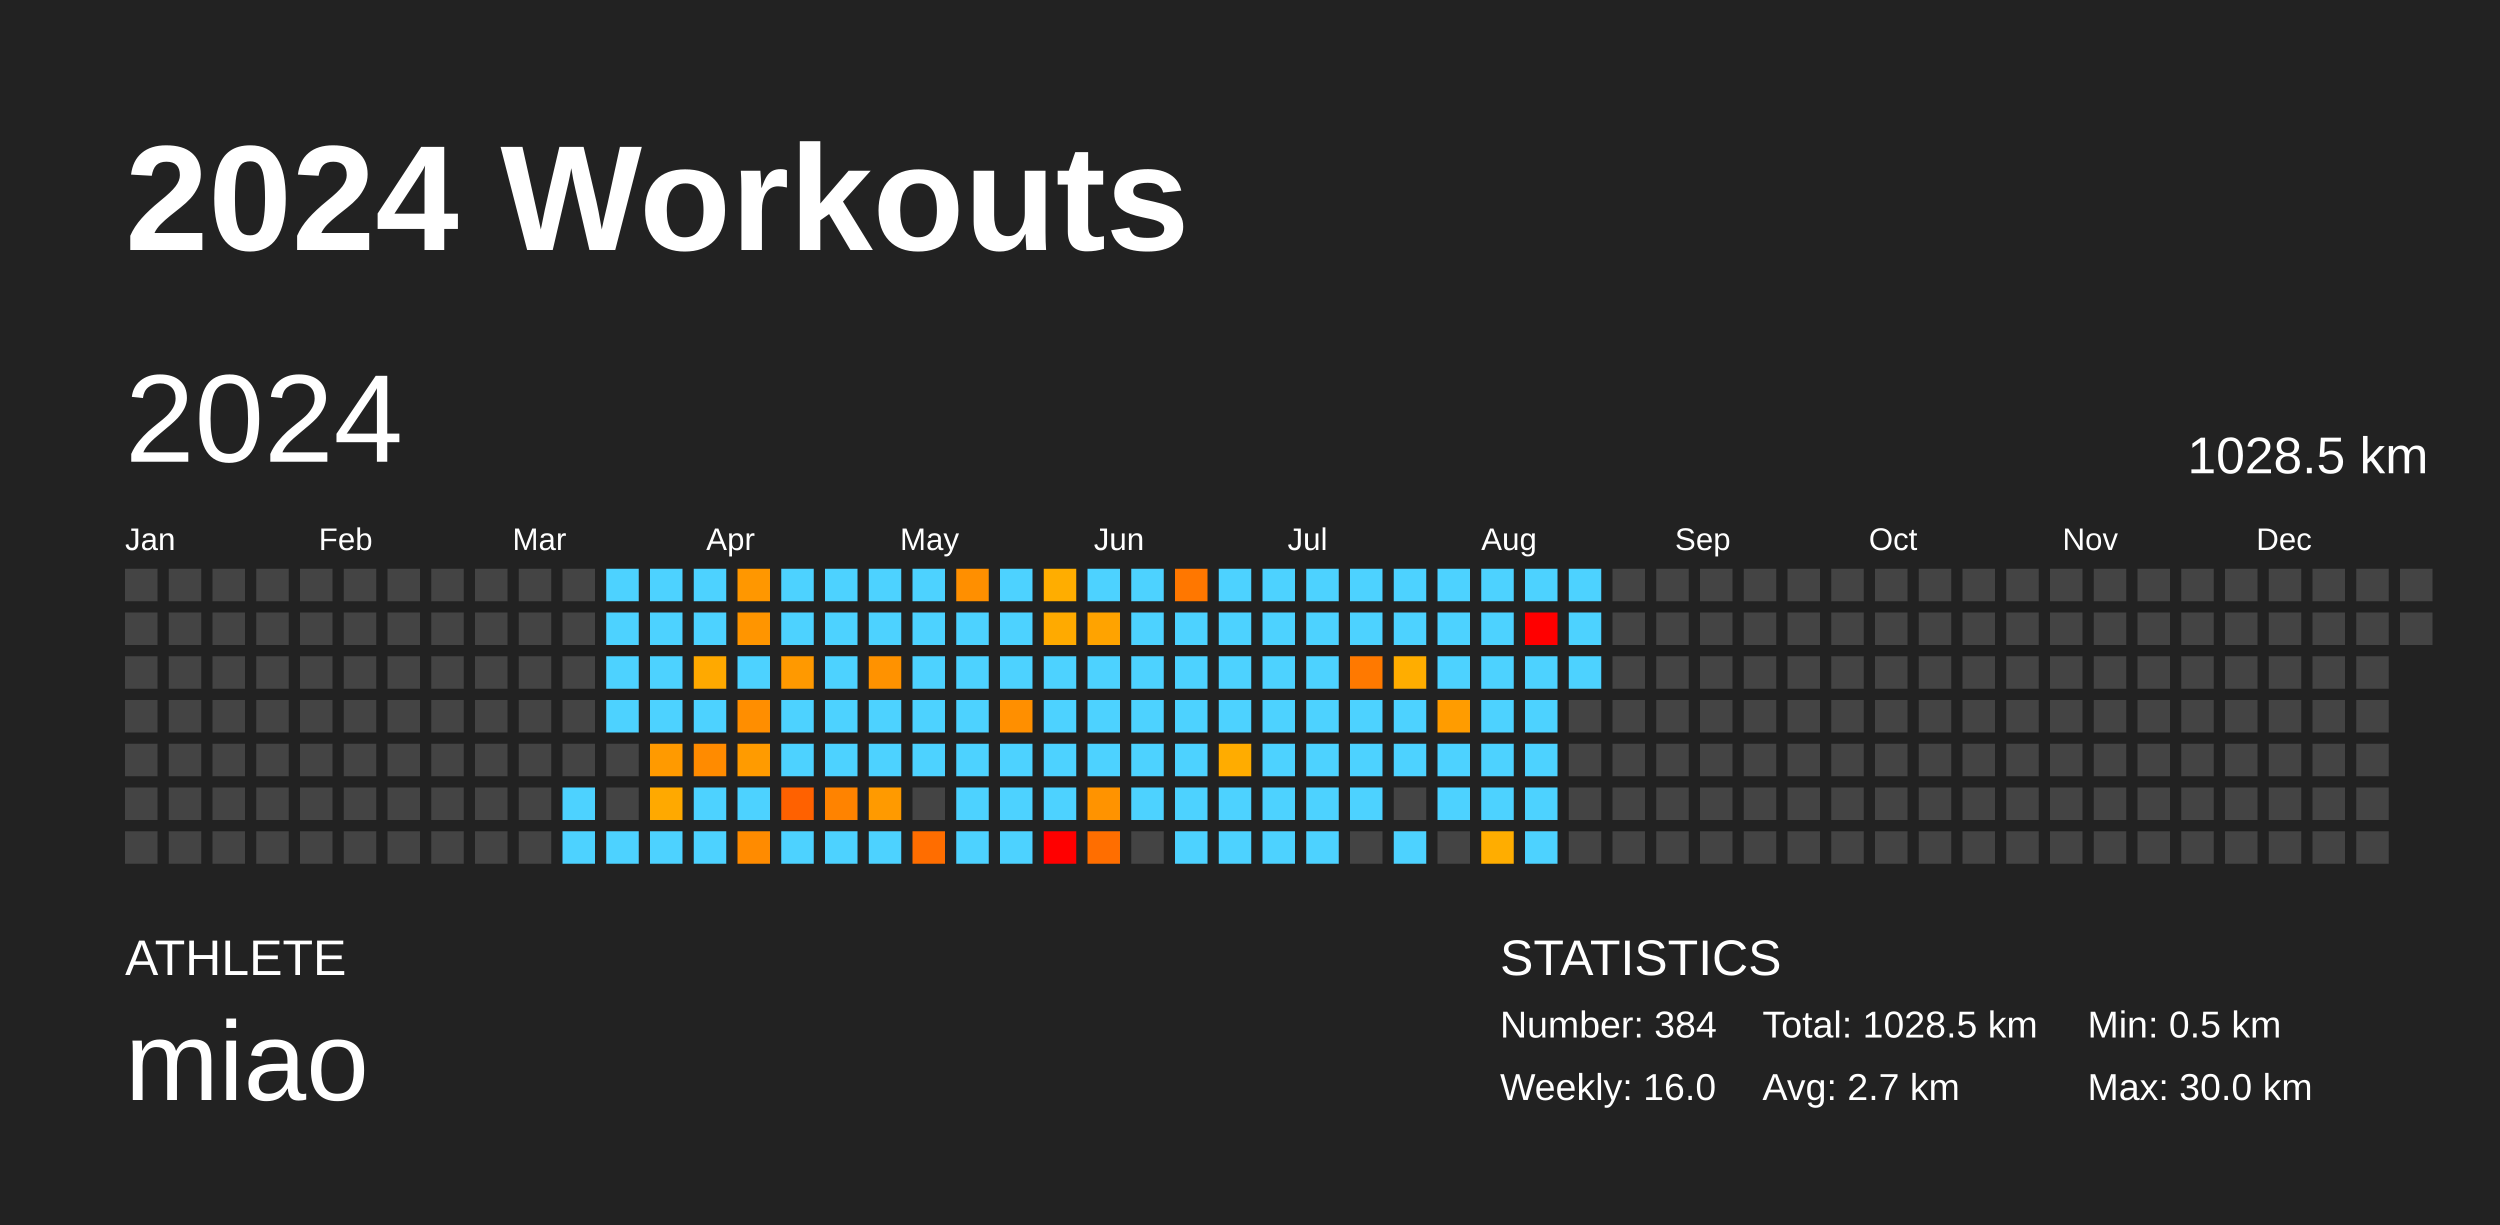
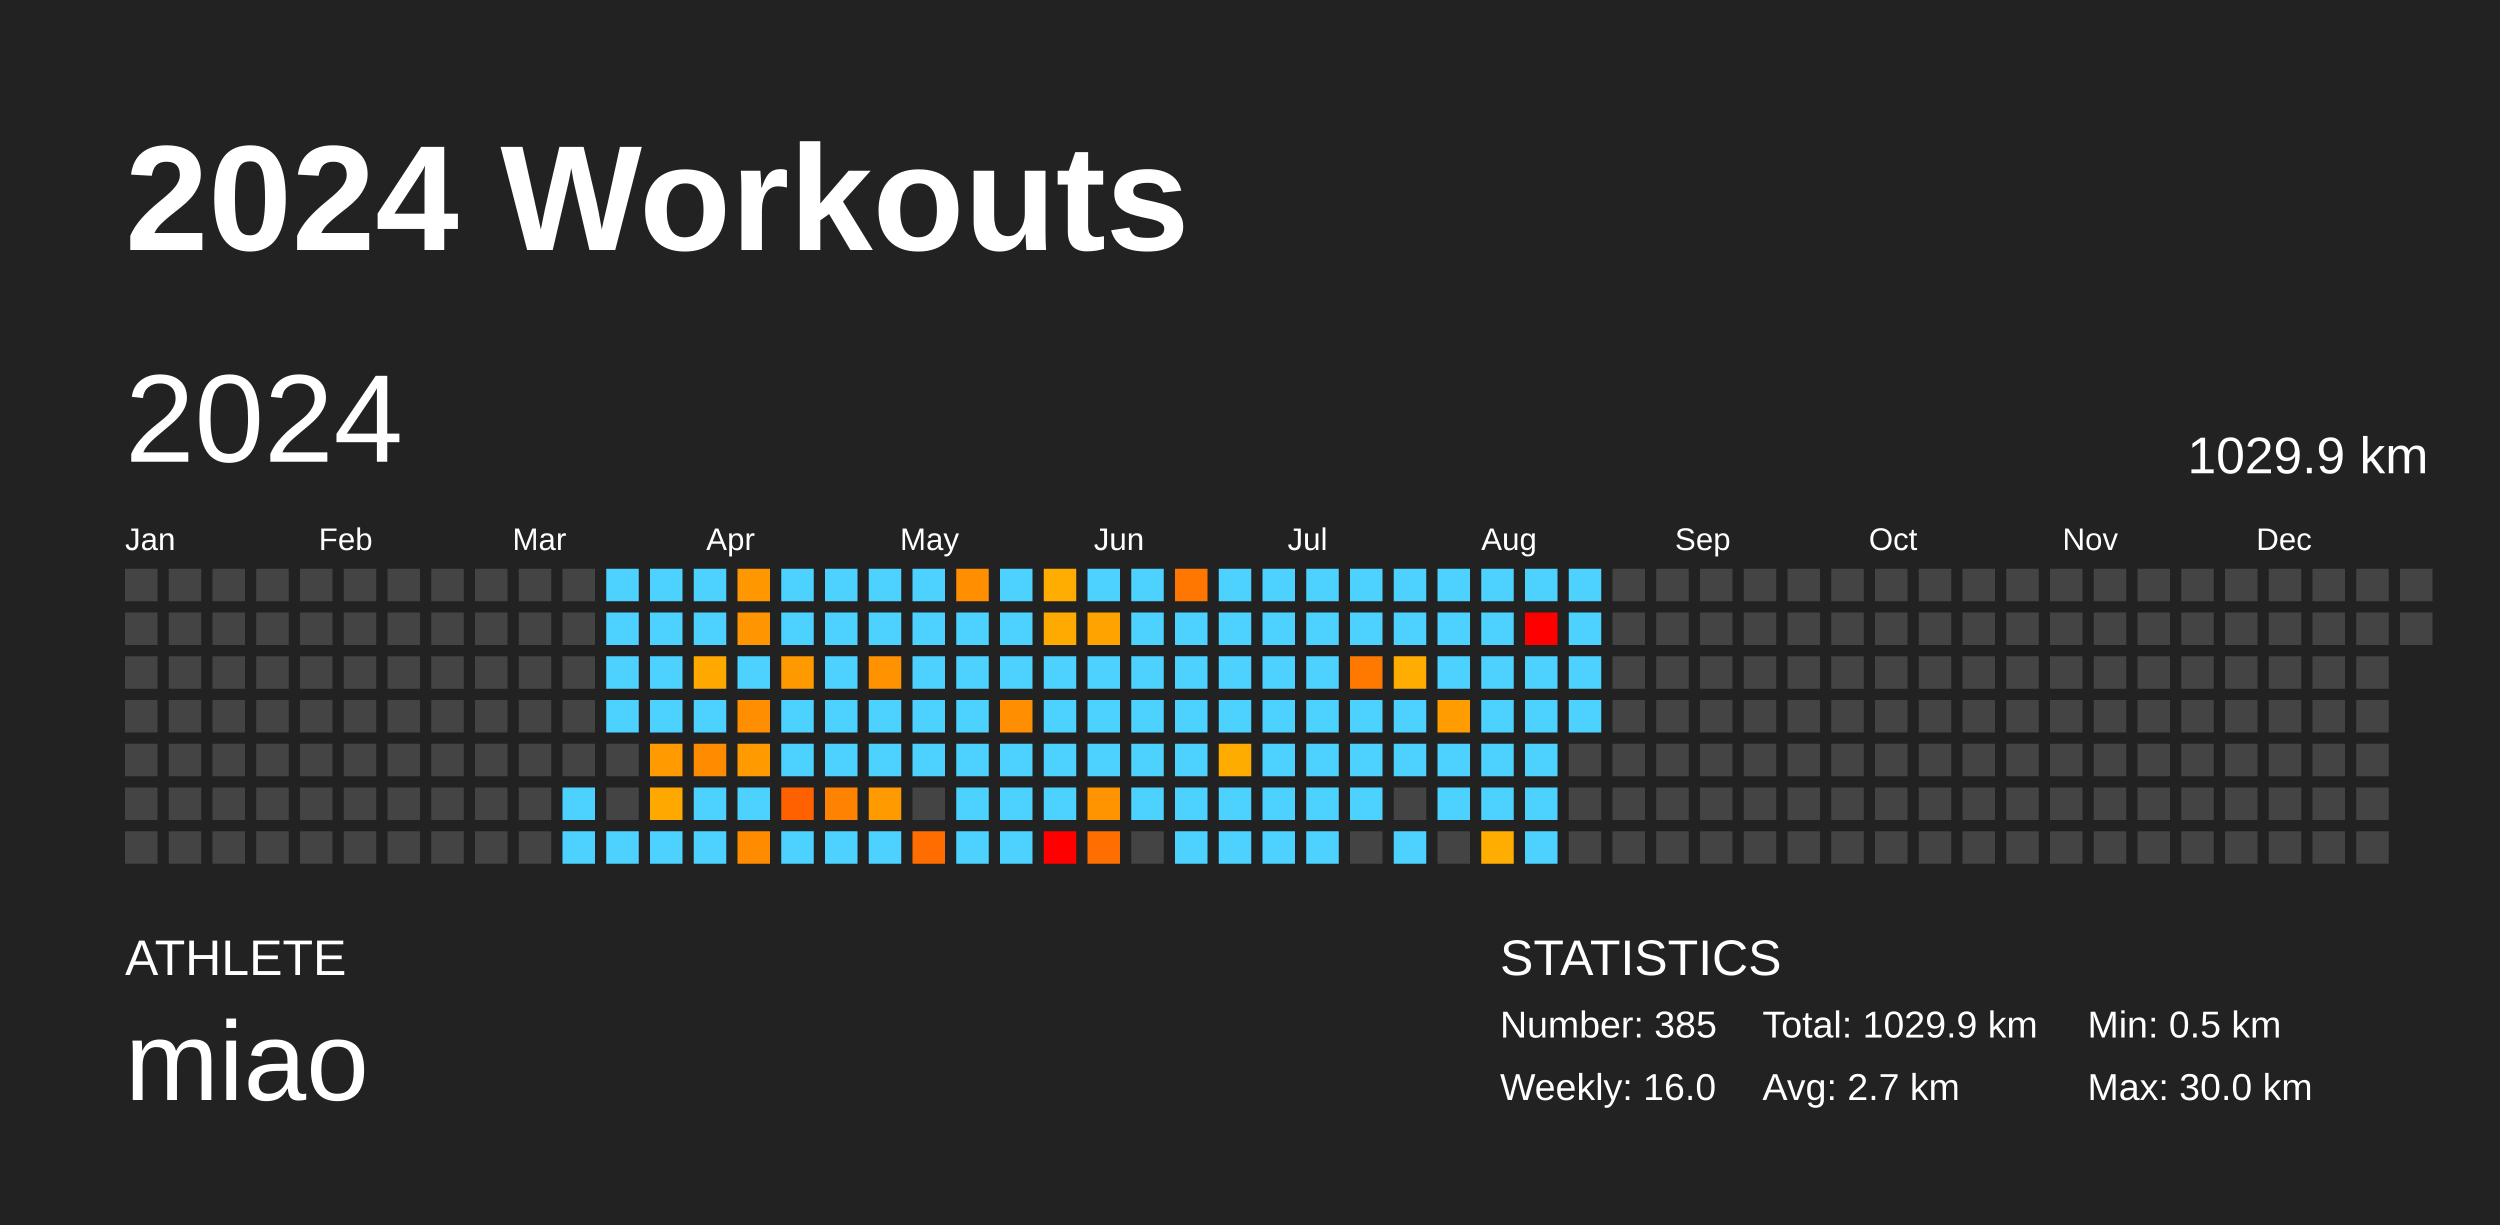
<svg xmlns="http://www.w3.org/2000/svg" baseProfile="full" height="98mm" version="1.1" viewBox="0,0,200,98" width="200mm">
  <defs />
  <rect fill="#222222" height="98" width="200" x="0" y="0" />
  <text fill="#FFFFFF" style="font-size:12px; font-family:Arial; font-weight:bold;" x="10" y="20">2024 Workouts</text>
  <text fill="#FFFFFF" style="font-size:4px; font-family:Arial" x="10" y="78">ATHLETE</text>
  <text fill="#FFFFFF" style="font-size:9px; font-family:Arial" x="10" y="88">miao</text>
  <text fill="#FFFFFF" style="font-size:4px; font-family:Arial" x="120" y="78">STATISTICS</text>
-   <text fill="#FFFFFF" style="font-size:3px; font-family:Arial" x="120" y="83">Number: 384</text>
+   <text fill="#FFFFFF" style="font-size:3px; font-family:Arial" x="120" y="83">Number: 385</text>
  <text fill="#FFFFFF" style="font-size:3px; font-family:Arial" x="120" y="88">Weekly: 16.0</text>
-   <text fill="#FFFFFF" style="font-size:3px; font-family:Arial" x="141" y="83">Total: 1028.5 km</text>
+   <text fill="#FFFFFF" style="font-size:3px; font-family:Arial" x="141" y="83">Total: 1029.9 km</text>
  <text fill="#FFFFFF" style="font-size:3px; font-family:Arial" x="141" y="88">Avg: 2.7 km</text>
  <text fill="#FFFFFF" style="font-size:3px; font-family:Arial" x="167" y="83">Min: 0.5 km</text>
  <text fill="#FFFFFF" style="font-size:3px; font-family:Arial" x="167" y="88">Max: 30.0 km</text>
  <text dominant-baseline="hanging" fill="#FFFFFF" style="font-size:10.0px; font-family:Arial;" x="10" y="30">2024</text>
-   <text dominant-baseline="hanging" fill="#FFFFFF" style="font-size:4.125px; font-family:Arial;" x="175" y="35">1028.5 km</text>
+   <text dominant-baseline="hanging" fill="#FFFFFF" style="font-size:4.125px; font-family:Arial;" x="175" y="35">1029.9 km</text>
  <text fill="#FFFFFF" style="font-size:2.5px; font-family:Arial" x="10.0" y="44">Jan</text>
  <text fill="#FFFFFF" style="font-size:2.5px; font-family:Arial" x="25.5" y="44">Feb</text>
  <text fill="#FFFFFF" style="font-size:2.5px; font-family:Arial" x="41.0" y="44">Mar</text>
  <text fill="#FFFFFF" style="font-size:2.5px; font-family:Arial" x="56.5" y="44">Apr</text>
  <text fill="#FFFFFF" style="font-size:2.5px; font-family:Arial" x="72.0" y="44">May</text>
  <text fill="#FFFFFF" style="font-size:2.5px; font-family:Arial" x="87.5" y="44">Jun</text>
  <text fill="#FFFFFF" style="font-size:2.5px; font-family:Arial" x="103.0" y="44">Jul</text>
  <text fill="#FFFFFF" style="font-size:2.5px; font-family:Arial" x="118.5" y="44">Aug</text>
  <text fill="#FFFFFF" style="font-size:2.5px; font-family:Arial" x="134.0" y="44">Sep</text>
  <text fill="#FFFFFF" style="font-size:2.5px; font-family:Arial" x="149.5" y="44">Oct</text>
  <text fill="#FFFFFF" style="font-size:2.5px; font-family:Arial" x="165.0" y="44">Nov</text>
  <text fill="#FFFFFF" style="font-size:2.5px; font-family:Arial" x="180.5" y="44">Dec</text>
  <rect fill="#444444" height="2.6" width="2.6" x="10.0" y="45.5" />
  <rect fill="#444444" height="2.6" width="2.6" x="10.0" y="49.0" />
  <rect fill="#444444" height="2.6" width="2.6" x="10.0" y="52.5" />
  <rect fill="#444444" height="2.6" width="2.6" x="10.0" y="56.0" />
  <rect fill="#444444" height="2.6" width="2.6" x="10.0" y="59.5" />
  <rect fill="#444444" height="2.6" width="2.6" x="10.0" y="63.0" />
  <rect fill="#444444" height="2.6" width="2.6" x="10.0" y="66.5" />
  <rect fill="#444444" height="2.6" width="2.6" x="13.5" y="45.5" />
  <rect fill="#444444" height="2.6" width="2.6" x="13.5" y="49.0" />
  <rect fill="#444444" height="2.6" width="2.6" x="13.5" y="52.5" />
  <rect fill="#444444" height="2.6" width="2.6" x="13.5" y="56.0" />
  <rect fill="#444444" height="2.6" width="2.6" x="13.5" y="59.5" />
  <rect fill="#444444" height="2.6" width="2.6" x="13.5" y="63.0" />
  <rect fill="#444444" height="2.6" width="2.6" x="13.5" y="66.5" />
  <rect fill="#444444" height="2.6" width="2.6" x="17.0" y="45.5" />
  <rect fill="#444444" height="2.6" width="2.6" x="17.0" y="49.0" />
  <rect fill="#444444" height="2.6" width="2.6" x="17.0" y="52.5" />
  <rect fill="#444444" height="2.6" width="2.6" x="17.0" y="56.0" />
  <rect fill="#444444" height="2.6" width="2.6" x="17.0" y="59.5" />
  <rect fill="#444444" height="2.6" width="2.6" x="17.0" y="63.0" />
  <rect fill="#444444" height="2.6" width="2.6" x="17.0" y="66.5" />
  <rect fill="#444444" height="2.6" width="2.6" x="20.5" y="45.5" />
  <rect fill="#444444" height="2.6" width="2.6" x="20.5" y="49.0" />
  <rect fill="#444444" height="2.6" width="2.6" x="20.5" y="52.5" />
  <rect fill="#444444" height="2.6" width="2.6" x="20.5" y="56.0" />
  <rect fill="#444444" height="2.6" width="2.6" x="20.5" y="59.5" />
  <rect fill="#444444" height="2.6" width="2.6" x="20.5" y="63.0" />
  <rect fill="#444444" height="2.6" width="2.6" x="20.5" y="66.5" />
  <rect fill="#444444" height="2.6" width="2.6" x="24.0" y="45.5" />
  <rect fill="#444444" height="2.6" width="2.6" x="24.0" y="49.0" />
  <rect fill="#444444" height="2.6" width="2.6" x="24.0" y="52.5" />
  <rect fill="#444444" height="2.6" width="2.6" x="24.0" y="56.0" />
  <rect fill="#444444" height="2.6" width="2.6" x="24.0" y="59.5" />
  <rect fill="#444444" height="2.6" width="2.6" x="24.0" y="63.0" />
  <rect fill="#444444" height="2.6" width="2.6" x="24.0" y="66.5" />
  <rect fill="#444444" height="2.6" width="2.6" x="27.5" y="45.5" />
  <rect fill="#444444" height="2.6" width="2.6" x="27.5" y="49.0" />
  <rect fill="#444444" height="2.6" width="2.6" x="27.5" y="52.5" />
  <rect fill="#444444" height="2.6" width="2.6" x="27.5" y="56.0" />
  <rect fill="#444444" height="2.6" width="2.6" x="27.5" y="59.5" />
  <rect fill="#444444" height="2.6" width="2.6" x="27.5" y="63.0" />
  <rect fill="#444444" height="2.6" width="2.6" x="27.5" y="66.5" />
  <rect fill="#444444" height="2.6" width="2.6" x="31.0" y="45.5" />
  <rect fill="#444444" height="2.6" width="2.6" x="31.0" y="49.0" />
  <rect fill="#444444" height="2.6" width="2.6" x="31.0" y="52.5" />
  <rect fill="#444444" height="2.6" width="2.6" x="31.0" y="56.0" />
  <rect fill="#444444" height="2.6" width="2.6" x="31.0" y="59.5" />
  <rect fill="#444444" height="2.6" width="2.6" x="31.0" y="63.0" />
  <rect fill="#444444" height="2.6" width="2.6" x="31.0" y="66.5" />
  <rect fill="#444444" height="2.6" width="2.6" x="34.5" y="45.5" />
  <rect fill="#444444" height="2.6" width="2.6" x="34.5" y="49.0" />
  <rect fill="#444444" height="2.6" width="2.6" x="34.5" y="52.5" />
  <rect fill="#444444" height="2.6" width="2.6" x="34.5" y="56.0" />
  <rect fill="#444444" height="2.6" width="2.6" x="34.5" y="59.5" />
  <rect fill="#444444" height="2.6" width="2.6" x="34.5" y="63.0" />
  <rect fill="#444444" height="2.6" width="2.6" x="34.5" y="66.5" />
  <rect fill="#444444" height="2.6" width="2.6" x="38.0" y="45.5" />
  <rect fill="#444444" height="2.6" width="2.6" x="38.0" y="49.0" />
  <rect fill="#444444" height="2.6" width="2.6" x="38.0" y="52.5" />
  <rect fill="#444444" height="2.6" width="2.6" x="38.0" y="56.0" />
  <rect fill="#444444" height="2.6" width="2.6" x="38.0" y="59.5" />
  <rect fill="#444444" height="2.6" width="2.6" x="38.0" y="63.0" />
  <rect fill="#444444" height="2.6" width="2.6" x="38.0" y="66.5" />
  <rect fill="#444444" height="2.6" width="2.6" x="41.5" y="45.5" />
  <rect fill="#444444" height="2.6" width="2.6" x="41.5" y="49.0" />
  <rect fill="#444444" height="2.6" width="2.6" x="41.5" y="52.5" />
  <rect fill="#444444" height="2.6" width="2.6" x="41.5" y="56.0" />
  <rect fill="#444444" height="2.6" width="2.6" x="41.5" y="59.5" />
  <rect fill="#444444" height="2.6" width="2.6" x="41.5" y="63.0" />
  <rect fill="#444444" height="2.6" width="2.6" x="41.5" y="66.5" />
  <rect fill="#444444" height="2.6" width="2.6" x="45.0" y="45.5" />
  <rect fill="#444444" height="2.6" width="2.6" x="45.0" y="49.0" />
  <rect fill="#444444" height="2.6" width="2.6" x="45.0" y="52.5" />
  <rect fill="#444444" height="2.6" width="2.6" x="45.0" y="56.0" />
  <rect fill="#444444" height="2.6" width="2.6" x="45.0" y="59.5" />
  <rect fill="#4dd2ff" height="2.6" width="2.6" x="45.0" y="63.0" />
  <rect fill="#4dd2ff" height="2.6" width="2.6" x="45.0" y="66.5" />
  <rect fill="#4dd2ff" height="2.6" width="2.6" x="48.5" y="45.5" />
  <rect fill="#4dd2ff" height="2.6" width="2.6" x="48.5" y="49.0" />
  <rect fill="#4dd2ff" height="2.6" width="2.6" x="48.5" y="52.5" />
  <rect fill="#4dd2ff" height="2.6" width="2.6" x="48.5" y="56.0" />
  <rect fill="#444444" height="2.6" width="2.6" x="48.5" y="59.5" />
  <rect fill="#444444" height="2.6" width="2.6" x="48.5" y="63.0" />
  <rect fill="#4dd2ff" height="2.6" width="2.6" x="48.5" y="66.5" />
  <rect fill="#4dd2ff" height="2.6" width="2.6" x="52.0" y="45.5" />
  <rect fill="#4dd2ff" height="2.6" width="2.6" x="52.0" y="49.0" />
  <rect fill="#4dd2ff" height="2.6" width="2.6" x="52.0" y="52.5" />
  <rect fill="#4dd2ff" height="2.6" width="2.6" x="52.0" y="56.0" />
  <rect fill="#ff9a00" height="2.6" width="2.6" x="52.0" y="59.5" />
  <rect fill="#ffa900" height="2.6" width="2.6" x="52.0" y="63.0" />
  <rect fill="#4dd2ff" height="2.6" width="2.6" x="52.0" y="66.5" />
  <rect fill="#4dd2ff" height="2.6" width="2.6" x="55.5" y="45.5" />
  <rect fill="#4dd2ff" height="2.6" width="2.6" x="55.5" y="49.0" />
  <rect fill="#ffa900" height="2.6" width="2.6" x="55.5" y="52.5" />
  <rect fill="#4dd2ff" height="2.6" width="2.6" x="55.5" y="56.0" />
  <rect fill="#ff8b00" height="2.6" width="2.6" x="55.5" y="59.5" />
  <rect fill="#4dd2ff" height="2.6" width="2.6" x="55.5" y="63.0" />
  <rect fill="#4dd2ff" height="2.6" width="2.6" x="55.5" y="66.5" />
  <rect fill="#ff9700" height="2.6" width="2.6" x="59.0" y="45.5" />
  <rect fill="#ff9500" height="2.6" width="2.6" x="59.0" y="49.0" />
  <rect fill="#4dd2ff" height="2.6" width="2.6" x="59.0" y="52.5" />
  <rect fill="#ff8e00" height="2.6" width="2.6" x="59.0" y="56.0" />
  <rect fill="#ff9b00" height="2.6" width="2.6" x="59.0" y="59.5" />
  <rect fill="#4dd2ff" height="2.6" width="2.6" x="59.0" y="63.0" />
  <rect fill="#ff8b00" height="2.6" width="2.6" x="59.0" y="66.5" />
  <rect fill="#4dd2ff" height="2.6" width="2.6" x="62.5" y="45.5" />
  <rect fill="#4dd2ff" height="2.6" width="2.6" x="62.5" y="49.0" />
  <rect fill="#ff9900" height="2.6" width="2.6" x="62.5" y="52.5" />
  <rect fill="#4dd2ff" height="2.6" width="2.6" x="62.5" y="56.0" />
  <rect fill="#4dd2ff" height="2.6" width="2.6" x="62.5" y="59.5" />
  <rect fill="#ff6100" height="2.6" width="2.6" x="62.5" y="63.0" />
  <rect fill="#4dd2ff" height="2.6" width="2.6" x="62.5" y="66.5" />
  <rect fill="#4dd2ff" height="2.6" width="2.6" x="66.0" y="45.5" />
  <rect fill="#4dd2ff" height="2.6" width="2.6" x="66.0" y="49.0" />
  <rect fill="#4dd2ff" height="2.6" width="2.6" x="66.0" y="52.5" />
  <rect fill="#4dd2ff" height="2.6" width="2.6" x="66.0" y="56.0" />
  <rect fill="#4dd2ff" height="2.6" width="2.6" x="66.0" y="59.5" />
  <rect fill="#ff8300" height="2.6" width="2.6" x="66.0" y="63.0" />
  <rect fill="#4dd2ff" height="2.6" width="2.6" x="66.0" y="66.5" />
  <rect fill="#4dd2ff" height="2.6" width="2.6" x="69.5" y="45.5" />
  <rect fill="#4dd2ff" height="2.6" width="2.6" x="69.5" y="49.0" />
  <rect fill="#ff9200" height="2.6" width="2.6" x="69.5" y="52.5" />
  <rect fill="#4dd2ff" height="2.6" width="2.6" x="69.5" y="56.0" />
  <rect fill="#4dd2ff" height="2.6" width="2.6" x="69.5" y="59.5" />
  <rect fill="#ff9a00" height="2.6" width="2.6" x="69.5" y="63.0" />
  <rect fill="#4dd2ff" height="2.6" width="2.6" x="69.5" y="66.5" />
  <rect fill="#4dd2ff" height="2.6" width="2.6" x="73.0" y="45.5" />
  <rect fill="#4dd2ff" height="2.6" width="2.6" x="73.0" y="49.0" />
  <rect fill="#4dd2ff" height="2.6" width="2.6" x="73.0" y="52.5" />
  <rect fill="#4dd2ff" height="2.6" width="2.6" x="73.0" y="56.0" />
  <rect fill="#4dd2ff" height="2.6" width="2.6" x="73.0" y="59.5" />
  <rect fill="#444444" height="2.6" width="2.6" x="73.0" y="63.0" />
  <rect fill="#ff6d00" height="2.6" width="2.6" x="73.0" y="66.5" />
  <rect fill="#ff8f00" height="2.6" width="2.6" x="76.5" y="45.5" />
  <rect fill="#4dd2ff" height="2.6" width="2.6" x="76.5" y="49.0" />
  <rect fill="#4dd2ff" height="2.6" width="2.6" x="76.5" y="52.5" />
  <rect fill="#4dd2ff" height="2.6" width="2.6" x="76.5" y="56.0" />
  <rect fill="#4dd2ff" height="2.6" width="2.6" x="76.5" y="59.5" />
  <rect fill="#4dd2ff" height="2.6" width="2.6" x="76.5" y="63.0" />
  <rect fill="#4dd2ff" height="2.6" width="2.6" x="76.5" y="66.5" />
  <rect fill="#4dd2ff" height="2.6" width="2.6" x="80.0" y="45.5" />
  <rect fill="#4dd2ff" height="2.6" width="2.6" x="80.0" y="49.0" />
  <rect fill="#4dd2ff" height="2.6" width="2.6" x="80.0" y="52.5" />
  <rect fill="#ff8f00" height="2.6" width="2.6" x="80.0" y="56.0" />
  <rect fill="#4dd2ff" height="2.6" width="2.6" x="80.0" y="59.5" />
  <rect fill="#4dd2ff" height="2.6" width="2.6" x="80.0" y="63.0" />
  <rect fill="#4dd2ff" height="2.6" width="2.6" x="80.0" y="66.5" />
  <rect fill="#ffad00" height="2.6" width="2.6" x="83.5" y="45.5" />
  <rect fill="#ffaa00" height="2.6" width="2.6" x="83.5" y="49.0" />
  <rect fill="#4dd2ff" height="2.6" width="2.6" x="83.5" y="52.5" />
  <rect fill="#4dd2ff" height="2.6" width="2.6" x="83.5" y="56.0" />
  <rect fill="#4dd2ff" height="2.6" width="2.6" x="83.5" y="59.5" />
  <rect fill="#4dd2ff" height="2.6" width="2.6" x="83.5" y="63.0" />
  <rect fill="red" height="2.6" width="2.6" x="83.5" y="66.5" />
  <rect fill="#4dd2ff" height="2.6" width="2.6" x="87.0" y="45.5" />
  <rect fill="#ffa300" height="2.6" width="2.6" x="87.0" y="49.0" />
  <rect fill="#4dd2ff" height="2.6" width="2.6" x="87.0" y="52.5" />
  <rect fill="#4dd2ff" height="2.6" width="2.6" x="87.0" y="56.0" />
  <rect fill="#4dd2ff" height="2.6" width="2.6" x="87.0" y="59.5" />
  <rect fill="#ff9300" height="2.6" width="2.6" x="87.0" y="63.0" />
  <rect fill="#ff6e00" height="2.6" width="2.6" x="87.0" y="66.5" />
  <rect fill="#4dd2ff" height="2.6" width="2.6" x="90.5" y="45.5" />
  <rect fill="#4dd2ff" height="2.6" width="2.6" x="90.5" y="49.0" />
  <rect fill="#4dd2ff" height="2.6" width="2.6" x="90.5" y="52.5" />
  <rect fill="#4dd2ff" height="2.6" width="2.6" x="90.5" y="56.0" />
  <rect fill="#4dd2ff" height="2.6" width="2.6" x="90.5" y="59.5" />
  <rect fill="#4dd2ff" height="2.6" width="2.6" x="90.5" y="63.0" />
  <rect fill="#444444" height="2.6" width="2.6" x="90.5" y="66.5" />
  <rect fill="#ff7700" height="2.6" width="2.6" x="94.0" y="45.5" />
  <rect fill="#4dd2ff" height="2.6" width="2.6" x="94.0" y="49.0" />
  <rect fill="#4dd2ff" height="2.6" width="2.6" x="94.0" y="52.5" />
  <rect fill="#4dd2ff" height="2.6" width="2.6" x="94.0" y="56.0" />
  <rect fill="#4dd2ff" height="2.6" width="2.6" x="94.0" y="59.5" />
  <rect fill="#4dd2ff" height="2.6" width="2.6" x="94.0" y="63.0" />
  <rect fill="#4dd2ff" height="2.6" width="2.6" x="94.0" y="66.5" />
  <rect fill="#4dd2ff" height="2.6" width="2.6" x="97.5" y="45.5" />
  <rect fill="#4dd2ff" height="2.6" width="2.6" x="97.5" y="49.0" />
  <rect fill="#4dd2ff" height="2.6" width="2.6" x="97.5" y="52.5" />
  <rect fill="#4dd2ff" height="2.6" width="2.6" x="97.5" y="56.0" />
  <rect fill="#ffac00" height="2.6" width="2.6" x="97.5" y="59.5" />
  <rect fill="#4dd2ff" height="2.6" width="2.6" x="97.5" y="63.0" />
  <rect fill="#4dd2ff" height="2.6" width="2.6" x="97.5" y="66.5" />
  <rect fill="#4dd2ff" height="2.6" width="2.6" x="101.0" y="45.5" />
  <rect fill="#4dd2ff" height="2.6" width="2.6" x="101.0" y="49.0" />
  <rect fill="#4dd2ff" height="2.6" width="2.6" x="101.0" y="52.5" />
  <rect fill="#4dd2ff" height="2.6" width="2.6" x="101.0" y="56.0" />
  <rect fill="#4dd2ff" height="2.6" width="2.6" x="101.0" y="59.5" />
  <rect fill="#4dd2ff" height="2.6" width="2.6" x="101.0" y="63.0" />
  <rect fill="#4dd2ff" height="2.6" width="2.6" x="101.0" y="66.5" />
  <rect fill="#4dd2ff" height="2.6" width="2.6" x="104.5" y="45.5" />
  <rect fill="#4dd2ff" height="2.6" width="2.6" x="104.5" y="49.0" />
  <rect fill="#4dd2ff" height="2.6" width="2.6" x="104.5" y="52.5" />
  <rect fill="#4dd2ff" height="2.6" width="2.6" x="104.5" y="56.0" />
  <rect fill="#4dd2ff" height="2.6" width="2.6" x="104.5" y="59.5" />
  <rect fill="#4dd2ff" height="2.6" width="2.6" x="104.5" y="63.0" />
  <rect fill="#4dd2ff" height="2.6" width="2.6" x="104.5" y="66.5" />
  <rect fill="#4dd2ff" height="2.6" width="2.6" x="108.0" y="45.5" />
  <rect fill="#4dd2ff" height="2.6" width="2.6" x="108.0" y="49.0" />
  <rect fill="#ff7900" height="2.6" width="2.6" x="108.0" y="52.5" />
  <rect fill="#4dd2ff" height="2.6" width="2.6" x="108.0" y="56.0" />
  <rect fill="#4dd2ff" height="2.6" width="2.6" x="108.0" y="59.5" />
  <rect fill="#4dd2ff" height="2.6" width="2.6" x="108.0" y="63.0" />
  <rect fill="#444444" height="2.6" width="2.6" x="108.0" y="66.5" />
  <rect fill="#4dd2ff" height="2.6" width="2.6" x="111.5" y="45.5" />
  <rect fill="#4dd2ff" height="2.6" width="2.6" x="111.5" y="49.0" />
  <rect fill="#ffad00" height="2.6" width="2.6" x="111.5" y="52.5" />
  <rect fill="#4dd2ff" height="2.6" width="2.6" x="111.5" y="56.0" />
  <rect fill="#4dd2ff" height="2.6" width="2.6" x="111.5" y="59.5" />
  <rect fill="#444444" height="2.6" width="2.6" x="111.5" y="63.0" />
  <rect fill="#4dd2ff" height="2.6" width="2.6" x="111.5" y="66.5" />
  <rect fill="#4dd2ff" height="2.6" width="2.6" x="115.0" y="45.5" />
  <rect fill="#4dd2ff" height="2.6" width="2.6" x="115.0" y="49.0" />
  <rect fill="#4dd2ff" height="2.6" width="2.6" x="115.0" y="52.5" />
  <rect fill="#ff9c00" height="2.6" width="2.6" x="115.0" y="56.0" />
  <rect fill="#4dd2ff" height="2.6" width="2.6" x="115.0" y="59.5" />
  <rect fill="#4dd2ff" height="2.6" width="2.6" x="115.0" y="63.0" />
  <rect fill="#444444" height="2.6" width="2.6" x="115.0" y="66.5" />
  <rect fill="#4dd2ff" height="2.6" width="2.6" x="118.5" y="45.5" />
  <rect fill="#4dd2ff" height="2.6" width="2.6" x="118.5" y="49.0" />
  <rect fill="#4dd2ff" height="2.6" width="2.6" x="118.5" y="52.5" />
  <rect fill="#4dd2ff" height="2.6" width="2.6" x="118.5" y="56.0" />
  <rect fill="#4dd2ff" height="2.6" width="2.6" x="118.5" y="59.5" />
  <rect fill="#4dd2ff" height="2.6" width="2.6" x="118.5" y="63.0" />
  <rect fill="#ffad00" height="2.6" width="2.6" x="118.5" y="66.5" />
  <rect fill="#4dd2ff" height="2.6" width="2.6" x="122.0" y="45.5" />
  <rect fill="red" height="2.6" width="2.6" x="122.0" y="49.0" />
  <rect fill="#4dd2ff" height="2.6" width="2.6" x="122.0" y="52.5" />
  <rect fill="#4dd2ff" height="2.6" width="2.6" x="122.0" y="56.0" />
  <rect fill="#4dd2ff" height="2.6" width="2.6" x="122.0" y="59.5" />
  <rect fill="#4dd2ff" height="2.6" width="2.6" x="122.0" y="63.0" />
  <rect fill="#4dd2ff" height="2.6" width="2.6" x="122.0" y="66.5" />
  <rect fill="#4dd2ff" height="2.6" width="2.6" x="125.5" y="45.5" />
  <rect fill="#4dd2ff" height="2.6" width="2.6" x="125.5" y="49.0" />
  <rect fill="#4dd2ff" height="2.6" width="2.6" x="125.5" y="52.5" />
-   <rect fill="#444444" height="2.6" width="2.6" x="125.5" y="56.0" />
+   <rect fill="#4dd2ff" height="2.6" width="2.6" x="125.5" y="56.0" />
  <rect fill="#444444" height="2.6" width="2.6" x="125.5" y="59.5" />
  <rect fill="#444444" height="2.6" width="2.6" x="125.5" y="63.0" />
  <rect fill="#444444" height="2.6" width="2.6" x="125.5" y="66.5" />
  <rect fill="#444444" height="2.6" width="2.6" x="129.0" y="45.5" />
  <rect fill="#444444" height="2.6" width="2.6" x="129.0" y="49.0" />
  <rect fill="#444444" height="2.6" width="2.6" x="129.0" y="52.5" />
  <rect fill="#444444" height="2.6" width="2.6" x="129.0" y="56.0" />
  <rect fill="#444444" height="2.6" width="2.6" x="129.0" y="59.5" />
  <rect fill="#444444" height="2.6" width="2.6" x="129.0" y="63.0" />
  <rect fill="#444444" height="2.6" width="2.6" x="129.0" y="66.5" />
  <rect fill="#444444" height="2.6" width="2.6" x="132.5" y="45.5" />
  <rect fill="#444444" height="2.6" width="2.6" x="132.5" y="49.0" />
  <rect fill="#444444" height="2.6" width="2.6" x="132.5" y="52.5" />
  <rect fill="#444444" height="2.6" width="2.6" x="132.5" y="56.0" />
  <rect fill="#444444" height="2.6" width="2.6" x="132.5" y="59.5" />
  <rect fill="#444444" height="2.6" width="2.6" x="132.5" y="63.0" />
  <rect fill="#444444" height="2.6" width="2.6" x="132.5" y="66.5" />
  <rect fill="#444444" height="2.6" width="2.6" x="136.0" y="45.5" />
  <rect fill="#444444" height="2.6" width="2.6" x="136.0" y="49.0" />
  <rect fill="#444444" height="2.6" width="2.6" x="136.0" y="52.5" />
  <rect fill="#444444" height="2.6" width="2.6" x="136.0" y="56.0" />
  <rect fill="#444444" height="2.6" width="2.6" x="136.0" y="59.5" />
  <rect fill="#444444" height="2.6" width="2.6" x="136.0" y="63.0" />
  <rect fill="#444444" height="2.6" width="2.6" x="136.0" y="66.5" />
  <rect fill="#444444" height="2.6" width="2.6" x="139.5" y="45.5" />
  <rect fill="#444444" height="2.6" width="2.6" x="139.5" y="49.0" />
  <rect fill="#444444" height="2.6" width="2.6" x="139.5" y="52.5" />
  <rect fill="#444444" height="2.6" width="2.6" x="139.5" y="56.0" />
  <rect fill="#444444" height="2.6" width="2.6" x="139.5" y="59.5" />
  <rect fill="#444444" height="2.6" width="2.6" x="139.5" y="63.0" />
  <rect fill="#444444" height="2.6" width="2.6" x="139.5" y="66.5" />
  <rect fill="#444444" height="2.6" width="2.6" x="143.0" y="45.5" />
  <rect fill="#444444" height="2.6" width="2.6" x="143.0" y="49.0" />
  <rect fill="#444444" height="2.6" width="2.6" x="143.0" y="52.5" />
  <rect fill="#444444" height="2.6" width="2.6" x="143.0" y="56.0" />
  <rect fill="#444444" height="2.6" width="2.6" x="143.0" y="59.5" />
  <rect fill="#444444" height="2.6" width="2.6" x="143.0" y="63.0" />
  <rect fill="#444444" height="2.6" width="2.6" x="143.0" y="66.5" />
  <rect fill="#444444" height="2.6" width="2.6" x="146.5" y="45.5" />
  <rect fill="#444444" height="2.6" width="2.6" x="146.5" y="49.0" />
  <rect fill="#444444" height="2.6" width="2.6" x="146.5" y="52.5" />
  <rect fill="#444444" height="2.6" width="2.6" x="146.5" y="56.0" />
  <rect fill="#444444" height="2.6" width="2.6" x="146.5" y="59.5" />
  <rect fill="#444444" height="2.6" width="2.6" x="146.5" y="63.0" />
  <rect fill="#444444" height="2.6" width="2.6" x="146.5" y="66.5" />
  <rect fill="#444444" height="2.6" width="2.6" x="150.0" y="45.5" />
  <rect fill="#444444" height="2.6" width="2.6" x="150.0" y="49.0" />
  <rect fill="#444444" height="2.6" width="2.6" x="150.0" y="52.5" />
  <rect fill="#444444" height="2.6" width="2.6" x="150.0" y="56.0" />
  <rect fill="#444444" height="2.6" width="2.6" x="150.0" y="59.5" />
  <rect fill="#444444" height="2.6" width="2.6" x="150.0" y="63.0" />
  <rect fill="#444444" height="2.6" width="2.6" x="150.0" y="66.5" />
  <rect fill="#444444" height="2.6" width="2.6" x="153.5" y="45.5" />
  <rect fill="#444444" height="2.6" width="2.6" x="153.5" y="49.0" />
  <rect fill="#444444" height="2.6" width="2.6" x="153.5" y="52.5" />
  <rect fill="#444444" height="2.6" width="2.6" x="153.5" y="56.0" />
  <rect fill="#444444" height="2.6" width="2.6" x="153.5" y="59.5" />
  <rect fill="#444444" height="2.6" width="2.6" x="153.5" y="63.0" />
  <rect fill="#444444" height="2.6" width="2.6" x="153.5" y="66.5" />
  <rect fill="#444444" height="2.6" width="2.6" x="157.0" y="45.5" />
  <rect fill="#444444" height="2.6" width="2.6" x="157.0" y="49.0" />
  <rect fill="#444444" height="2.6" width="2.6" x="157.0" y="52.5" />
  <rect fill="#444444" height="2.6" width="2.6" x="157.0" y="56.0" />
  <rect fill="#444444" height="2.6" width="2.6" x="157.0" y="59.5" />
  <rect fill="#444444" height="2.6" width="2.6" x="157.0" y="63.0" />
  <rect fill="#444444" height="2.6" width="2.6" x="157.0" y="66.5" />
  <rect fill="#444444" height="2.6" width="2.6" x="160.5" y="45.5" />
  <rect fill="#444444" height="2.6" width="2.6" x="160.5" y="49.0" />
  <rect fill="#444444" height="2.6" width="2.6" x="160.5" y="52.5" />
  <rect fill="#444444" height="2.6" width="2.6" x="160.5" y="56.0" />
  <rect fill="#444444" height="2.6" width="2.6" x="160.5" y="59.5" />
  <rect fill="#444444" height="2.6" width="2.6" x="160.5" y="63.0" />
  <rect fill="#444444" height="2.6" width="2.6" x="160.5" y="66.5" />
  <rect fill="#444444" height="2.6" width="2.6" x="164.0" y="45.5" />
  <rect fill="#444444" height="2.6" width="2.6" x="164.0" y="49.0" />
  <rect fill="#444444" height="2.6" width="2.6" x="164.0" y="52.5" />
  <rect fill="#444444" height="2.6" width="2.6" x="164.0" y="56.0" />
  <rect fill="#444444" height="2.6" width="2.6" x="164.0" y="59.5" />
  <rect fill="#444444" height="2.6" width="2.6" x="164.0" y="63.0" />
  <rect fill="#444444" height="2.6" width="2.6" x="164.0" y="66.5" />
  <rect fill="#444444" height="2.6" width="2.6" x="167.5" y="45.5" />
  <rect fill="#444444" height="2.6" width="2.6" x="167.5" y="49.0" />
  <rect fill="#444444" height="2.6" width="2.6" x="167.5" y="52.5" />
  <rect fill="#444444" height="2.6" width="2.6" x="167.5" y="56.0" />
  <rect fill="#444444" height="2.6" width="2.6" x="167.5" y="59.5" />
  <rect fill="#444444" height="2.6" width="2.6" x="167.5" y="63.0" />
  <rect fill="#444444" height="2.6" width="2.6" x="167.5" y="66.5" />
  <rect fill="#444444" height="2.6" width="2.6" x="171.0" y="45.5" />
  <rect fill="#444444" height="2.6" width="2.6" x="171.0" y="49.0" />
  <rect fill="#444444" height="2.6" width="2.6" x="171.0" y="52.5" />
  <rect fill="#444444" height="2.6" width="2.6" x="171.0" y="56.0" />
  <rect fill="#444444" height="2.6" width="2.6" x="171.0" y="59.5" />
  <rect fill="#444444" height="2.6" width="2.6" x="171.0" y="63.0" />
  <rect fill="#444444" height="2.6" width="2.6" x="171.0" y="66.5" />
  <rect fill="#444444" height="2.6" width="2.6" x="174.5" y="45.5" />
  <rect fill="#444444" height="2.6" width="2.6" x="174.5" y="49.0" />
  <rect fill="#444444" height="2.6" width="2.6" x="174.5" y="52.5" />
  <rect fill="#444444" height="2.6" width="2.6" x="174.5" y="56.0" />
  <rect fill="#444444" height="2.6" width="2.6" x="174.5" y="59.5" />
  <rect fill="#444444" height="2.6" width="2.6" x="174.5" y="63.0" />
  <rect fill="#444444" height="2.6" width="2.6" x="174.5" y="66.5" />
  <rect fill="#444444" height="2.6" width="2.6" x="178.0" y="45.5" />
  <rect fill="#444444" height="2.6" width="2.6" x="178.0" y="49.0" />
  <rect fill="#444444" height="2.6" width="2.6" x="178.0" y="52.5" />
  <rect fill="#444444" height="2.6" width="2.6" x="178.0" y="56.0" />
  <rect fill="#444444" height="2.6" width="2.6" x="178.0" y="59.5" />
  <rect fill="#444444" height="2.6" width="2.6" x="178.0" y="63.0" />
  <rect fill="#444444" height="2.6" width="2.6" x="178.0" y="66.5" />
  <rect fill="#444444" height="2.6" width="2.6" x="181.5" y="45.5" />
  <rect fill="#444444" height="2.6" width="2.6" x="181.5" y="49.0" />
  <rect fill="#444444" height="2.6" width="2.6" x="181.5" y="52.5" />
  <rect fill="#444444" height="2.6" width="2.6" x="181.5" y="56.0" />
  <rect fill="#444444" height="2.6" width="2.6" x="181.5" y="59.5" />
  <rect fill="#444444" height="2.6" width="2.6" x="181.5" y="63.0" />
  <rect fill="#444444" height="2.6" width="2.6" x="181.5" y="66.5" />
  <rect fill="#444444" height="2.6" width="2.6" x="185.0" y="45.5" />
  <rect fill="#444444" height="2.6" width="2.6" x="185.0" y="49.0" />
  <rect fill="#444444" height="2.6" width="2.6" x="185.0" y="52.5" />
  <rect fill="#444444" height="2.6" width="2.6" x="185.0" y="56.0" />
  <rect fill="#444444" height="2.6" width="2.6" x="185.0" y="59.5" />
  <rect fill="#444444" height="2.6" width="2.6" x="185.0" y="63.0" />
  <rect fill="#444444" height="2.6" width="2.6" x="185.0" y="66.5" />
  <rect fill="#444444" height="2.6" width="2.6" x="188.5" y="45.5" />
  <rect fill="#444444" height="2.6" width="2.6" x="188.5" y="49.0" />
  <rect fill="#444444" height="2.6" width="2.6" x="188.5" y="52.5" />
  <rect fill="#444444" height="2.6" width="2.6" x="188.5" y="56.0" />
  <rect fill="#444444" height="2.6" width="2.6" x="188.5" y="59.5" />
  <rect fill="#444444" height="2.6" width="2.6" x="188.5" y="63.0" />
  <rect fill="#444444" height="2.6" width="2.6" x="188.5" y="66.5" />
  <rect fill="#444444" height="2.6" width="2.6" x="192.0" y="45.5" />
  <rect fill="#444444" height="2.6" width="2.6" x="192.0" y="49.0" />
</svg>
